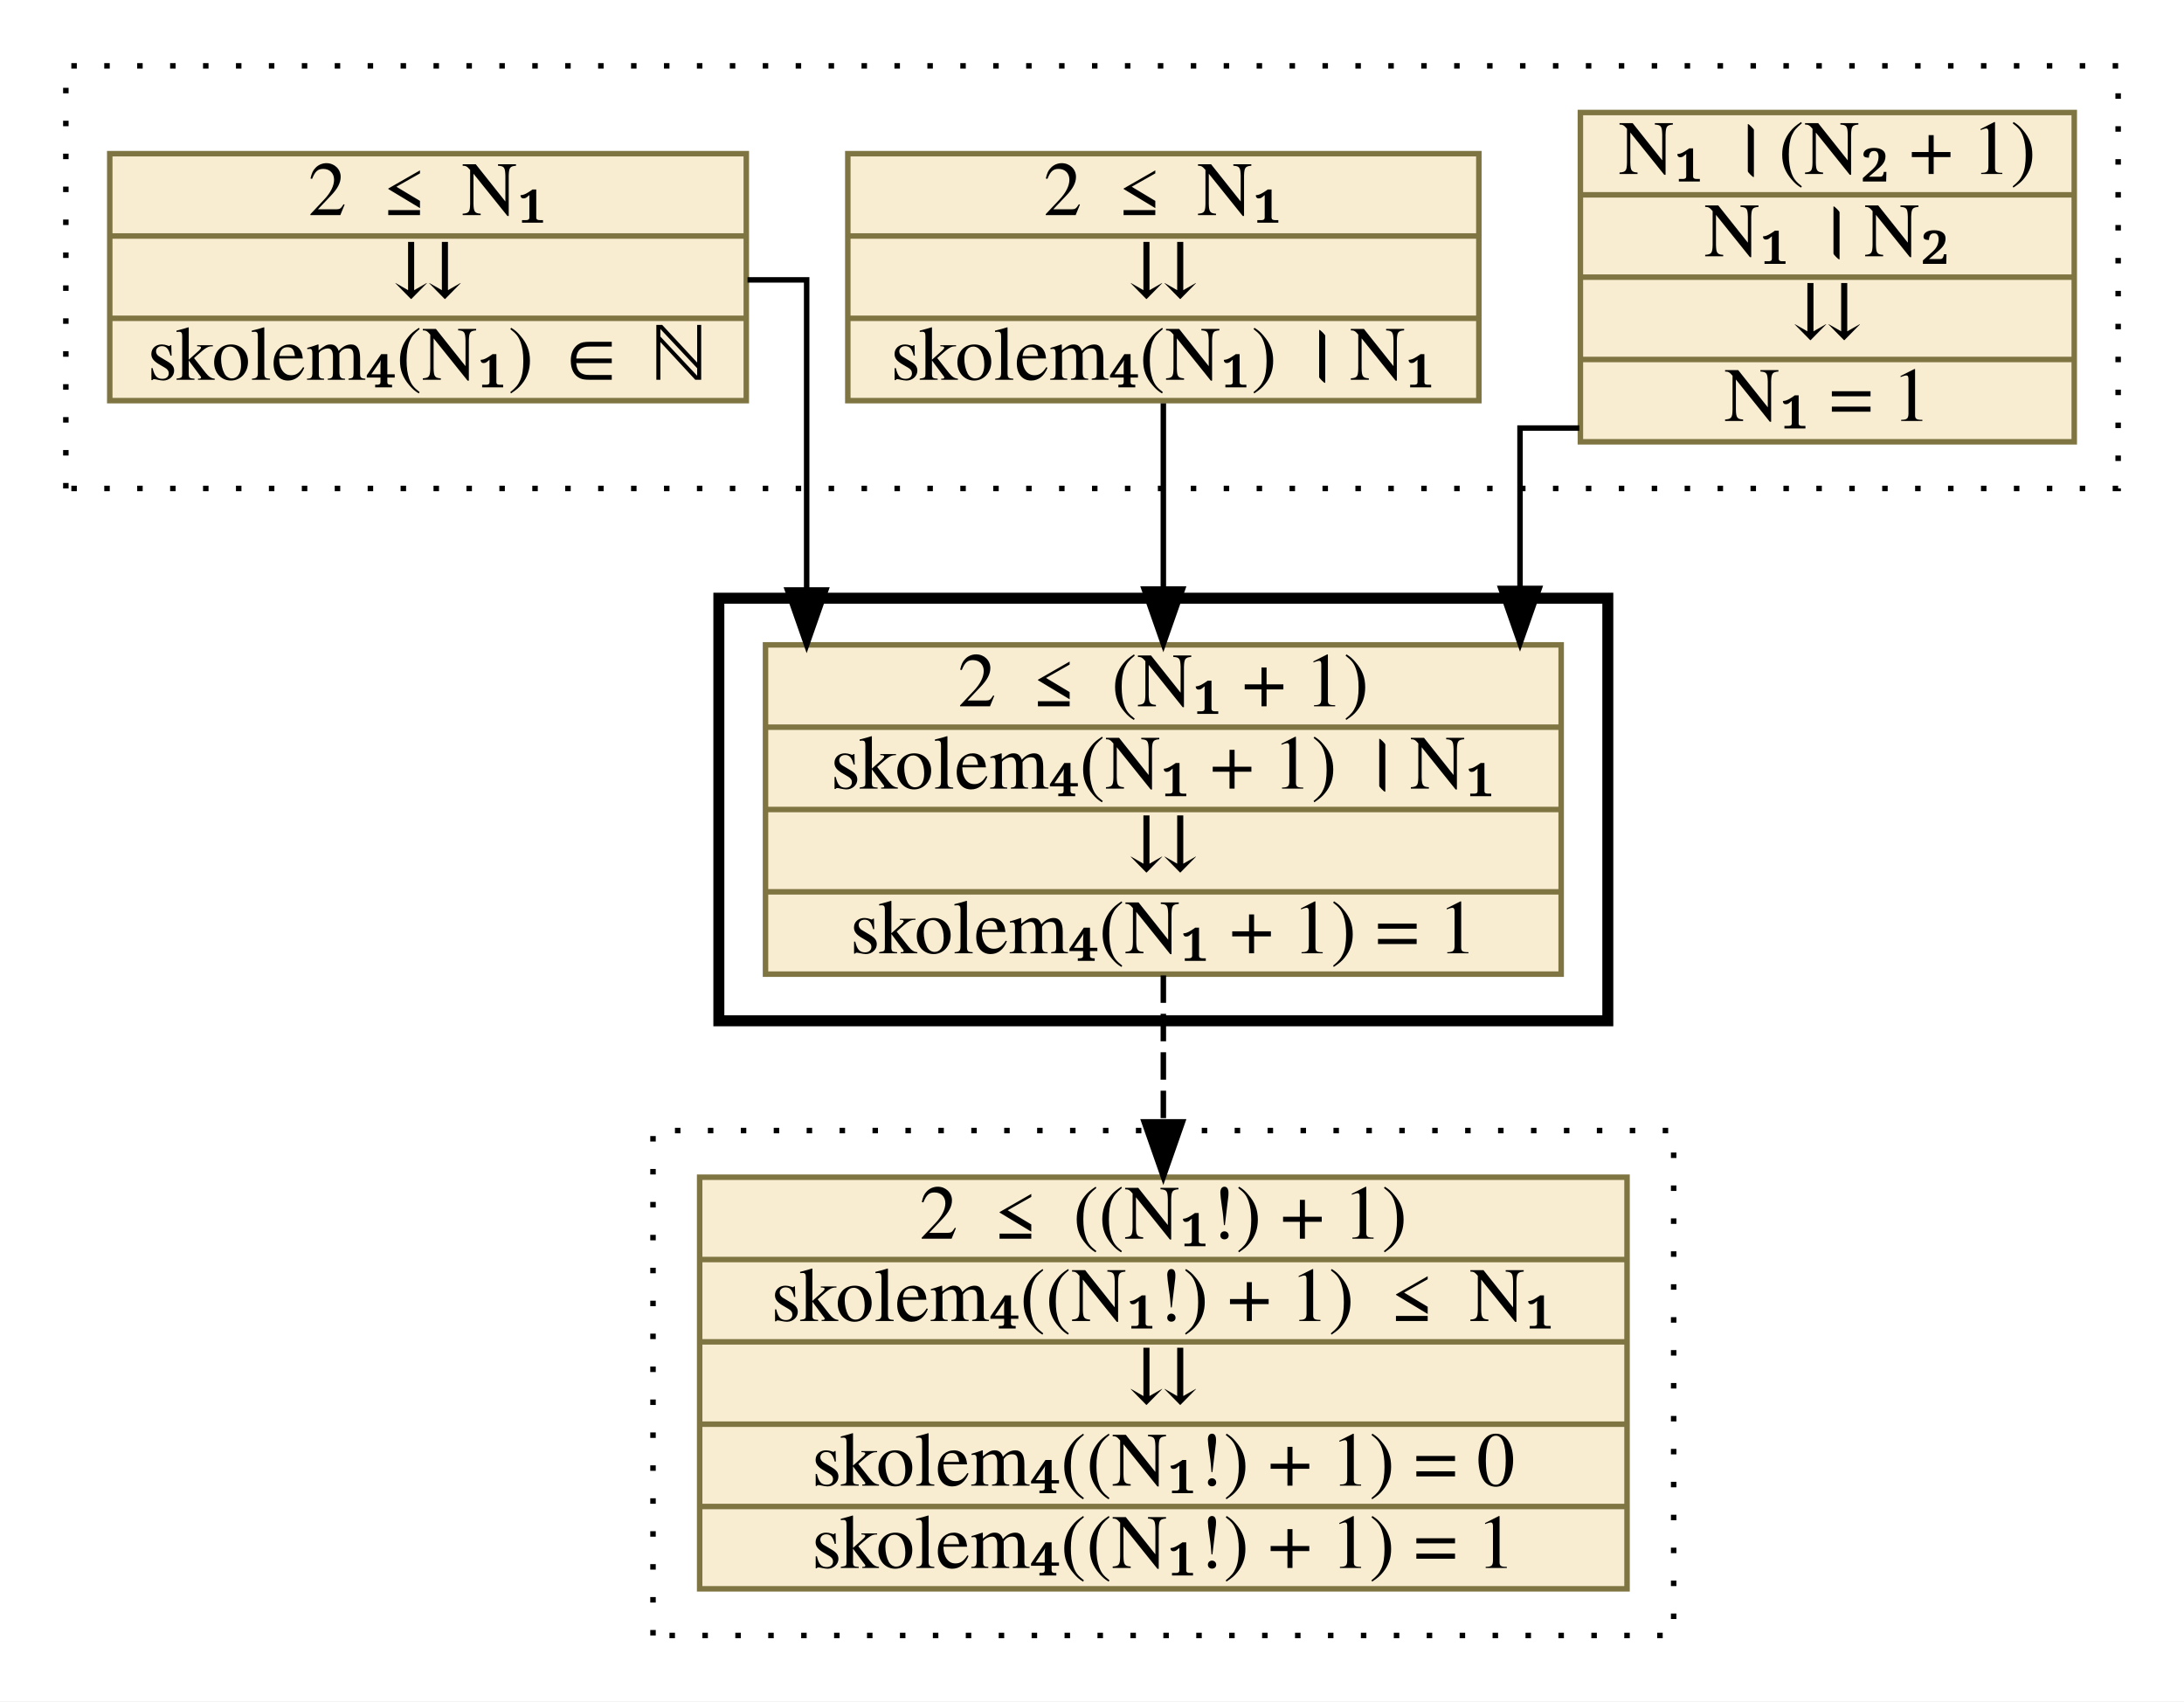
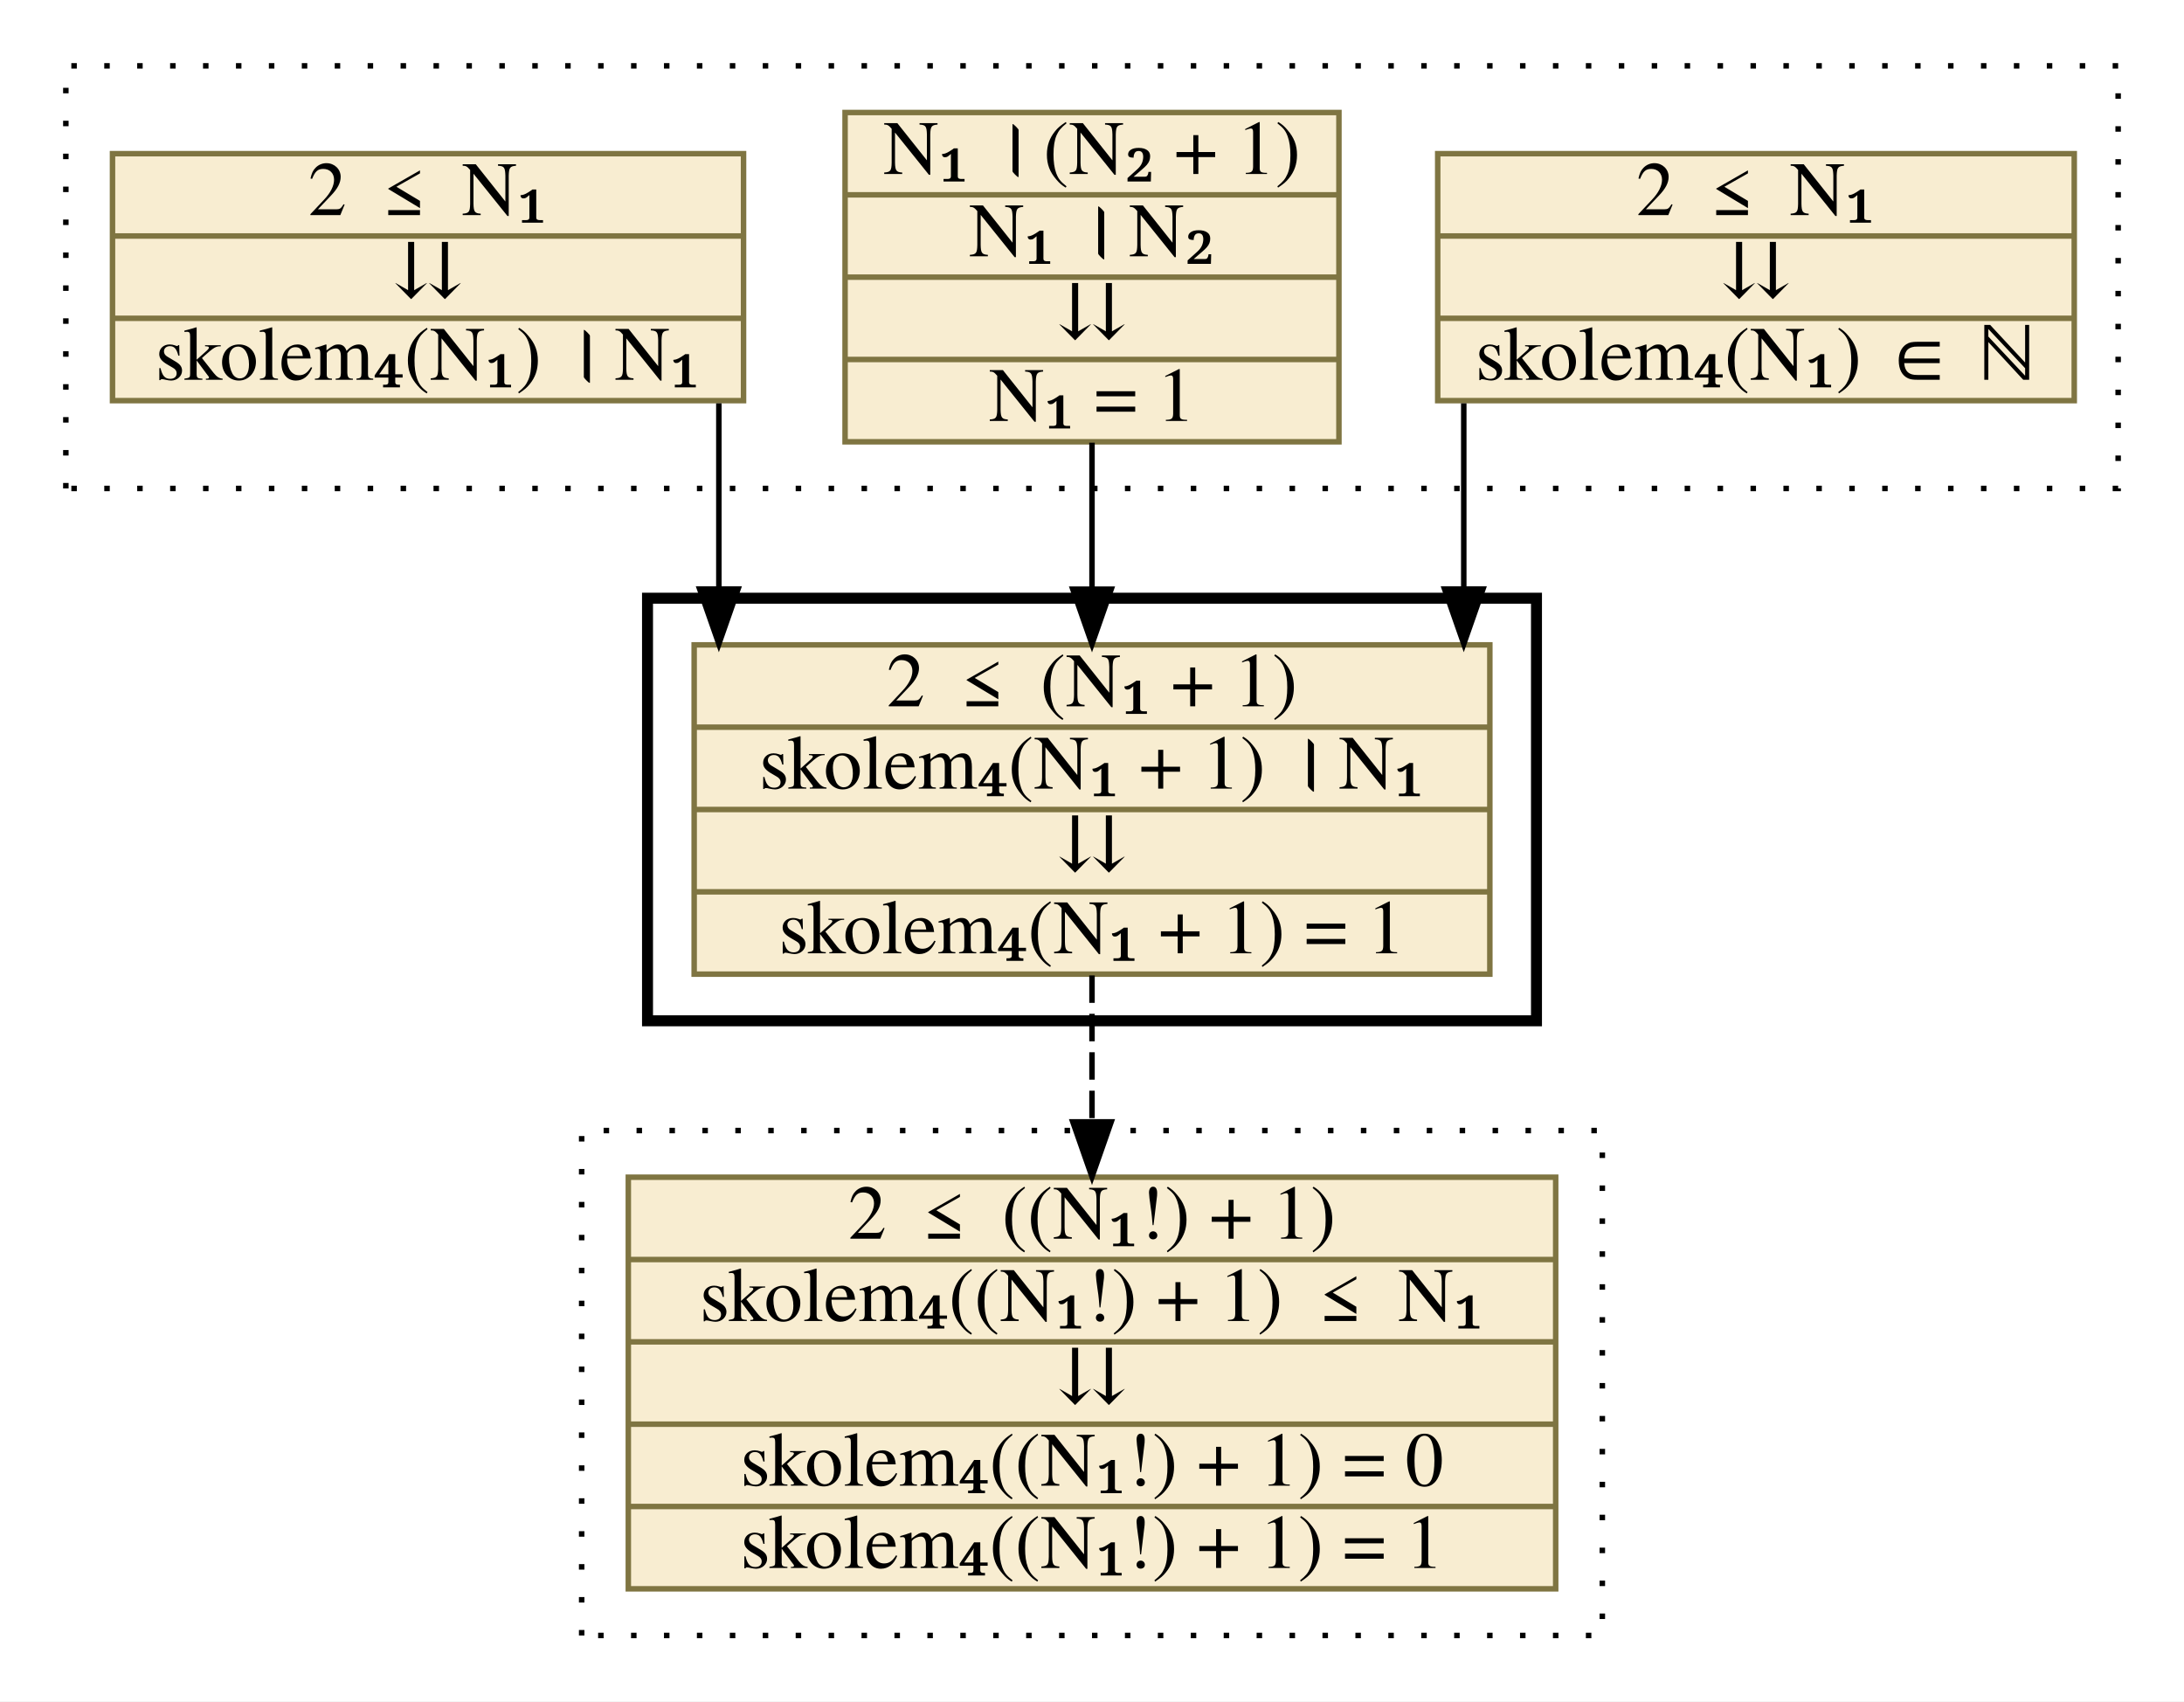
<svg xmlns="http://www.w3.org/2000/svg" xmlns:xlink="http://www.w3.org/1999/xlink" width="398pt" height="310pt" viewBox="0.00 0.00 398.00 310.00">
  <g id="graph0" class="graph" transform="scale(1 1) rotate(0) translate(4 306)">
    <polygon fill="white" stroke="transparent" points="-4,4 -4,-306 394,-306 394,4 -4,4" />
    <g id="clust1" class="cluster">
      <polygon fill="none" stroke="black" stroke-dasharray="1,5" points="8,-217 8,-294 382,-294 382,-217 8,-217" />
    </g>
    <g id="clust2" class="cluster">
-       <polygon fill="none" stroke="black" stroke-width="2" points="127,-120 127,-197 289,-197 289,-120 127,-120" />
+       <polygon fill="none" stroke="black" stroke-width="2" points="114,-120 114,-197 276,-197 276,-120 114,-120" />
    </g>
    <g id="clust3" class="cluster">
-       <polygon fill="none" stroke="black" stroke-dasharray="1,5" points="115,-8 115,-100 301,-100 301,-8 115,-8" />
+       <polygon fill="none" stroke="black" stroke-dasharray="1,5" points="102,-8 102,-100 288,-100 288,-8 102,-8" />
    </g>
    <g id="node1" class="node">
      <g id="a_node1">
-         <a xlink:href="c_0_41.html" xlink:title="{N₁ । (N₂ + 1)|N₁ । N₂|⇊|N₁ = 1}" target="_parent">
-           <polygon fill="#f8edd1" stroke="#7f7542" points="284,-225.5 284,-285.5 374,-285.5 374,-225.5 284,-225.5" />
-           <text text-anchor="middle" x="329" y="-274.3" font-family="Times,serif" font-size="14.00">N₁ । (N₂ + 1)</text>
-           <polyline fill="none" stroke="#7f7542" points="284,-270.5 374,-270.5 " />
-           <text text-anchor="middle" x="329" y="-259.3" font-family="Times,serif" font-size="14.00">N₁ । N₂</text>
-           <polyline fill="none" stroke="#7f7542" points="284,-255.5 374,-255.5 " />
-           <text text-anchor="middle" x="329" y="-244.3" font-family="Times,serif" font-size="14.00">⇊</text>
-           <polyline fill="none" stroke="#7f7542" points="284,-240.5 374,-240.5 " />
-           <text text-anchor="middle" x="329" y="-229.3" font-family="Times,serif" font-size="14.00">N₁ = 1</text>
+         <a xlink:href="c_0_55.html" xlink:title="{2 ≤ N₁|⇊|skolem₄(N₁) ∈ ℕ}" target="_parent">
+           <polygon fill="#f8edd1" stroke="#7f7542" points="258,-233 258,-278 374,-278 374,-233 258,-233" />
+           <text text-anchor="middle" x="316" y="-266.8" font-family="Times,serif" font-size="14.00">2 ≤ N₁</text>
+           <polyline fill="none" stroke="#7f7542" points="258,-263 374,-263 " />
+           <text text-anchor="middle" x="316" y="-251.8" font-family="Times,serif" font-size="14.00">⇊</text>
+           <polyline fill="none" stroke="#7f7542" points="258,-248 374,-248 " />
+           <text text-anchor="middle" x="316" y="-236.8" font-family="Times,serif" font-size="14.00">skolem₄(N₁) ∈ ℕ</text>
        </a>
      </g>
    </g>
    <g id="node4" class="node">
      <g id="a_node4">
        <a xlink:href="c_0_74.html" xlink:title="{2 ≤ (N₁ + 1)|skolem₄(N₁ + 1) । N₁|⇊|skolem₄(N₁ + 1) = 1}" target="_parent">
-           <polygon fill="#f8edd1" stroke="#7f7542" points="135.5,-128.5 135.5,-188.5 280.5,-188.5 280.5,-128.5 135.5,-128.5" />
-           <text text-anchor="middle" x="208" y="-177.3" font-family="Times,serif" font-size="14.00">2 ≤ (N₁ + 1)</text>
-           <polyline fill="none" stroke="#7f7542" points="135.5,-173.5 280.5,-173.5 " />
-           <text text-anchor="middle" x="208" y="-162.3" font-family="Times,serif" font-size="14.00">skolem₄(N₁ + 1) । N₁</text>
-           <polyline fill="none" stroke="#7f7542" points="135.5,-158.5 280.5,-158.5 " />
-           <text text-anchor="middle" x="208" y="-147.3" font-family="Times,serif" font-size="14.00">⇊</text>
-           <polyline fill="none" stroke="#7f7542" points="135.5,-143.5 280.5,-143.5 " />
-           <text text-anchor="middle" x="208" y="-132.3" font-family="Times,serif" font-size="14.00">skolem₄(N₁ + 1) = 1</text>
+           <polygon fill="#f8edd1" stroke="#7f7542" points="122.5,-128.5 122.5,-188.5 267.5,-188.5 267.5,-128.5 122.5,-128.5" />
+           <text text-anchor="middle" x="195" y="-177.3" font-family="Times,serif" font-size="14.00">2 ≤ (N₁ + 1)</text>
+           <polyline fill="none" stroke="#7f7542" points="122.5,-173.5 267.5,-173.5 " />
+           <text text-anchor="middle" x="195" y="-162.3" font-family="Times,serif" font-size="14.00">skolem₄(N₁ + 1) । N₁</text>
+           <polyline fill="none" stroke="#7f7542" points="122.5,-158.5 267.5,-158.5 " />
+           <text text-anchor="middle" x="195" y="-147.3" font-family="Times,serif" font-size="14.00">⇊</text>
+           <polyline fill="none" stroke="#7f7542" points="122.5,-143.5 267.5,-143.5 " />
+           <text text-anchor="middle" x="195" y="-132.3" font-family="Times,serif" font-size="14.00">skolem₄(N₁ + 1) = 1</text>
        </a>
      </g>
    </g>
    <g id="edge1" class="edge">
-       <path fill="none" stroke="black" d="M283.8,-228C277.43,-228 273,-228 273,-228 273,-228 273,-198.78 273,-198.78" />
-       <polygon fill="black" stroke="black" points="276.5,-198.78 273,-188.78 269.5,-198.78 276.5,-198.78" />
+       <path fill="none" stroke="black" d="M262.75,-232.51C262.75,-232.51 262.75,-198.67 262.75,-198.67" />
+       <polygon fill="black" stroke="black" points="266.25,-198.67 262.75,-188.67 259.25,-198.67 266.25,-198.67" />
    </g>
    <g id="node2" class="node">
      <g id="a_node2">
-         <a xlink:href="c_0_53.html" xlink:title="{2 ≤ N₁|⇊|skolem₄(N₁) । N₁}" target="_parent">
-           <polygon fill="#f8edd1" stroke="#7f7542" points="150.5,-233 150.5,-278 265.5,-278 265.5,-233 150.5,-233" />
-           <text text-anchor="middle" x="208" y="-266.8" font-family="Times,serif" font-size="14.00">2 ≤ N₁</text>
-           <polyline fill="none" stroke="#7f7542" points="150.5,-263 265.5,-263 " />
-           <text text-anchor="middle" x="208" y="-251.8" font-family="Times,serif" font-size="14.00">⇊</text>
-           <polyline fill="none" stroke="#7f7542" points="150.5,-248 265.5,-248 " />
-           <text text-anchor="middle" x="208" y="-236.8" font-family="Times,serif" font-size="14.00">skolem₄(N₁) । N₁</text>
+         <a xlink:href="c_0_41.html" xlink:title="{N₁ । (N₂ + 1)|N₁ । N₂|⇊|N₁ = 1}" target="_parent">
+           <polygon fill="#f8edd1" stroke="#7f7542" points="150,-225.5 150,-285.5 240,-285.5 240,-225.5 150,-225.5" />
+           <text text-anchor="middle" x="195" y="-274.3" font-family="Times,serif" font-size="14.00">N₁ । (N₂ + 1)</text>
+           <polyline fill="none" stroke="#7f7542" points="150,-270.5 240,-270.5 " />
+           <text text-anchor="middle" x="195" y="-259.3" font-family="Times,serif" font-size="14.00">N₁ । N₂</text>
+           <polyline fill="none" stroke="#7f7542" points="150,-255.5 240,-255.5 " />
+           <text text-anchor="middle" x="195" y="-244.3" font-family="Times,serif" font-size="14.00">⇊</text>
+           <polyline fill="none" stroke="#7f7542" points="150,-240.5 240,-240.5 " />
+           <text text-anchor="middle" x="195" y="-229.3" font-family="Times,serif" font-size="14.00">N₁ = 1</text>
        </a>
      </g>
    </g>
    <g id="edge2" class="edge">
-       <path fill="none" stroke="black" d="M208,-232.51C208,-232.51 208,-198.67 208,-198.67" />
-       <polygon fill="black" stroke="black" points="211.5,-198.67 208,-188.67 204.5,-198.67 211.5,-198.67" />
+       <path fill="none" stroke="black" d="M195,-225.34C195,-225.34 195,-198.64 195,-198.64" />
+       <polygon fill="black" stroke="black" points="198.5,-198.64 195,-188.64 191.5,-198.64 198.5,-198.64" />
    </g>
    <g id="node3" class="node">
      <g id="a_node3">
-         <a xlink:href="c_0_55.html" xlink:title="{2 ≤ N₁|⇊|skolem₄(N₁) ∈ ℕ}" target="_parent">
-           <polygon fill="#f8edd1" stroke="#7f7542" points="16,-233 16,-278 132,-278 132,-233 16,-233" />
+         <a xlink:href="c_0_53.html" xlink:title="{2 ≤ N₁|⇊|skolem₄(N₁) । N₁}" target="_parent">
+           <polygon fill="#f8edd1" stroke="#7f7542" points="16.5,-233 16.5,-278 131.5,-278 131.5,-233 16.5,-233" />
          <text text-anchor="middle" x="74" y="-266.8" font-family="Times,serif" font-size="14.00">2 ≤ N₁</text>
-           <polyline fill="none" stroke="#7f7542" points="16,-263 132,-263 " />
+           <polyline fill="none" stroke="#7f7542" points="16.5,-263 131.5,-263 " />
          <text text-anchor="middle" x="74" y="-251.8" font-family="Times,serif" font-size="14.00">⇊</text>
-           <polyline fill="none" stroke="#7f7542" points="16,-248 132,-248 " />
-           <text text-anchor="middle" x="74" y="-236.8" font-family="Times,serif" font-size="14.00">skolem₄(N₁) ∈ ℕ</text>
+           <polyline fill="none" stroke="#7f7542" points="16.5,-248 131.5,-248 " />
+           <text text-anchor="middle" x="74" y="-236.8" font-family="Times,serif" font-size="14.00">skolem₄(N₁) । N₁</text>
        </a>
      </g>
    </g>
    <g id="edge3" class="edge">
-       <path fill="none" stroke="black" d="M132.22,-255C138.69,-255 143,-255 143,-255 143,-255 143,-198.5 143,-198.5" />
-       <polygon fill="black" stroke="black" points="146.5,-198.5 143,-188.5 139.5,-198.5 146.5,-198.5" />
+       <path fill="none" stroke="black" d="M127,-232.51C127,-232.51 127,-198.67 127,-198.67" />
+       <polygon fill="black" stroke="black" points="130.5,-198.67 127,-188.67 123.5,-198.67 130.5,-198.67" />
    </g>
    <g id="node5" class="node">
      <g id="a_node5">
        <a xlink:href="c_0_89.html" xlink:title="{2 ≤ ((N₁!) + 1)|skolem₄((N₁!) + 1) ≤ N₁|⇊|skolem₄((N₁!) + 1) = 0|skolem₄((N₁!) + 1) = 1}" target="_parent">
-           <polygon fill="#f8edd1" stroke="#7f7542" points="123.5,-16.5 123.5,-91.5 292.5,-91.5 292.5,-16.5 123.5,-16.5" />
-           <text text-anchor="middle" x="208" y="-80.3" font-family="Times,serif" font-size="14.00">2 ≤ ((N₁!) + 1)</text>
-           <polyline fill="none" stroke="#7f7542" points="123.5,-76.5 292.5,-76.5 " />
-           <text text-anchor="middle" x="208" y="-65.3" font-family="Times,serif" font-size="14.00">skolem₄((N₁!) + 1) ≤ N₁</text>
-           <polyline fill="none" stroke="#7f7542" points="123.5,-61.5 292.5,-61.5 " />
-           <text text-anchor="middle" x="208" y="-50.3" font-family="Times,serif" font-size="14.00">⇊</text>
-           <polyline fill="none" stroke="#7f7542" points="123.5,-46.5 292.5,-46.5 " />
-           <text text-anchor="middle" x="208" y="-35.3" font-family="Times,serif" font-size="14.00">skolem₄((N₁!) + 1) = 0</text>
-           <polyline fill="none" stroke="#7f7542" points="123.5,-31.5 292.5,-31.5 " />
-           <text text-anchor="middle" x="208" y="-20.3" font-family="Times,serif" font-size="14.00">skolem₄((N₁!) + 1) = 1</text>
+           <polygon fill="#f8edd1" stroke="#7f7542" points="110.5,-16.5 110.5,-91.5 279.5,-91.5 279.5,-16.5 110.5,-16.5" />
+           <text text-anchor="middle" x="195" y="-80.3" font-family="Times,serif" font-size="14.00">2 ≤ ((N₁!) + 1)</text>
+           <polyline fill="none" stroke="#7f7542" points="110.5,-76.5 279.5,-76.5 " />
+           <text text-anchor="middle" x="195" y="-65.3" font-family="Times,serif" font-size="14.00">skolem₄((N₁!) + 1) ≤ N₁</text>
+           <polyline fill="none" stroke="#7f7542" points="110.5,-61.5 279.5,-61.5 " />
+           <text text-anchor="middle" x="195" y="-50.3" font-family="Times,serif" font-size="14.00">⇊</text>
+           <polyline fill="none" stroke="#7f7542" points="110.5,-46.5 279.5,-46.5 " />
+           <text text-anchor="middle" x="195" y="-35.3" font-family="Times,serif" font-size="14.00">skolem₄((N₁!) + 1) = 0</text>
+           <polyline fill="none" stroke="#7f7542" points="110.5,-31.5 279.5,-31.5 " />
+           <text text-anchor="middle" x="195" y="-20.3" font-family="Times,serif" font-size="14.00">skolem₄((N₁!) + 1) = 1</text>
        </a>
      </g>
    </g>
    <g id="edge4" class="edge">
-       <path fill="none" stroke="black" stroke-dasharray="5,2" d="M208,-128.27C208,-128.27 208,-101.59 208,-101.59" />
-       <polygon fill="black" stroke="black" points="211.5,-101.59 208,-91.59 204.5,-101.59 211.5,-101.59" />
+       <path fill="none" stroke="black" stroke-dasharray="5,2" d="M195,-128.27C195,-128.27 195,-101.59 195,-101.59" />
+       <polygon fill="black" stroke="black" points="198.5,-101.59 195,-91.59 191.5,-101.59 198.5,-101.59" />
    </g>
  </g>
</svg>
